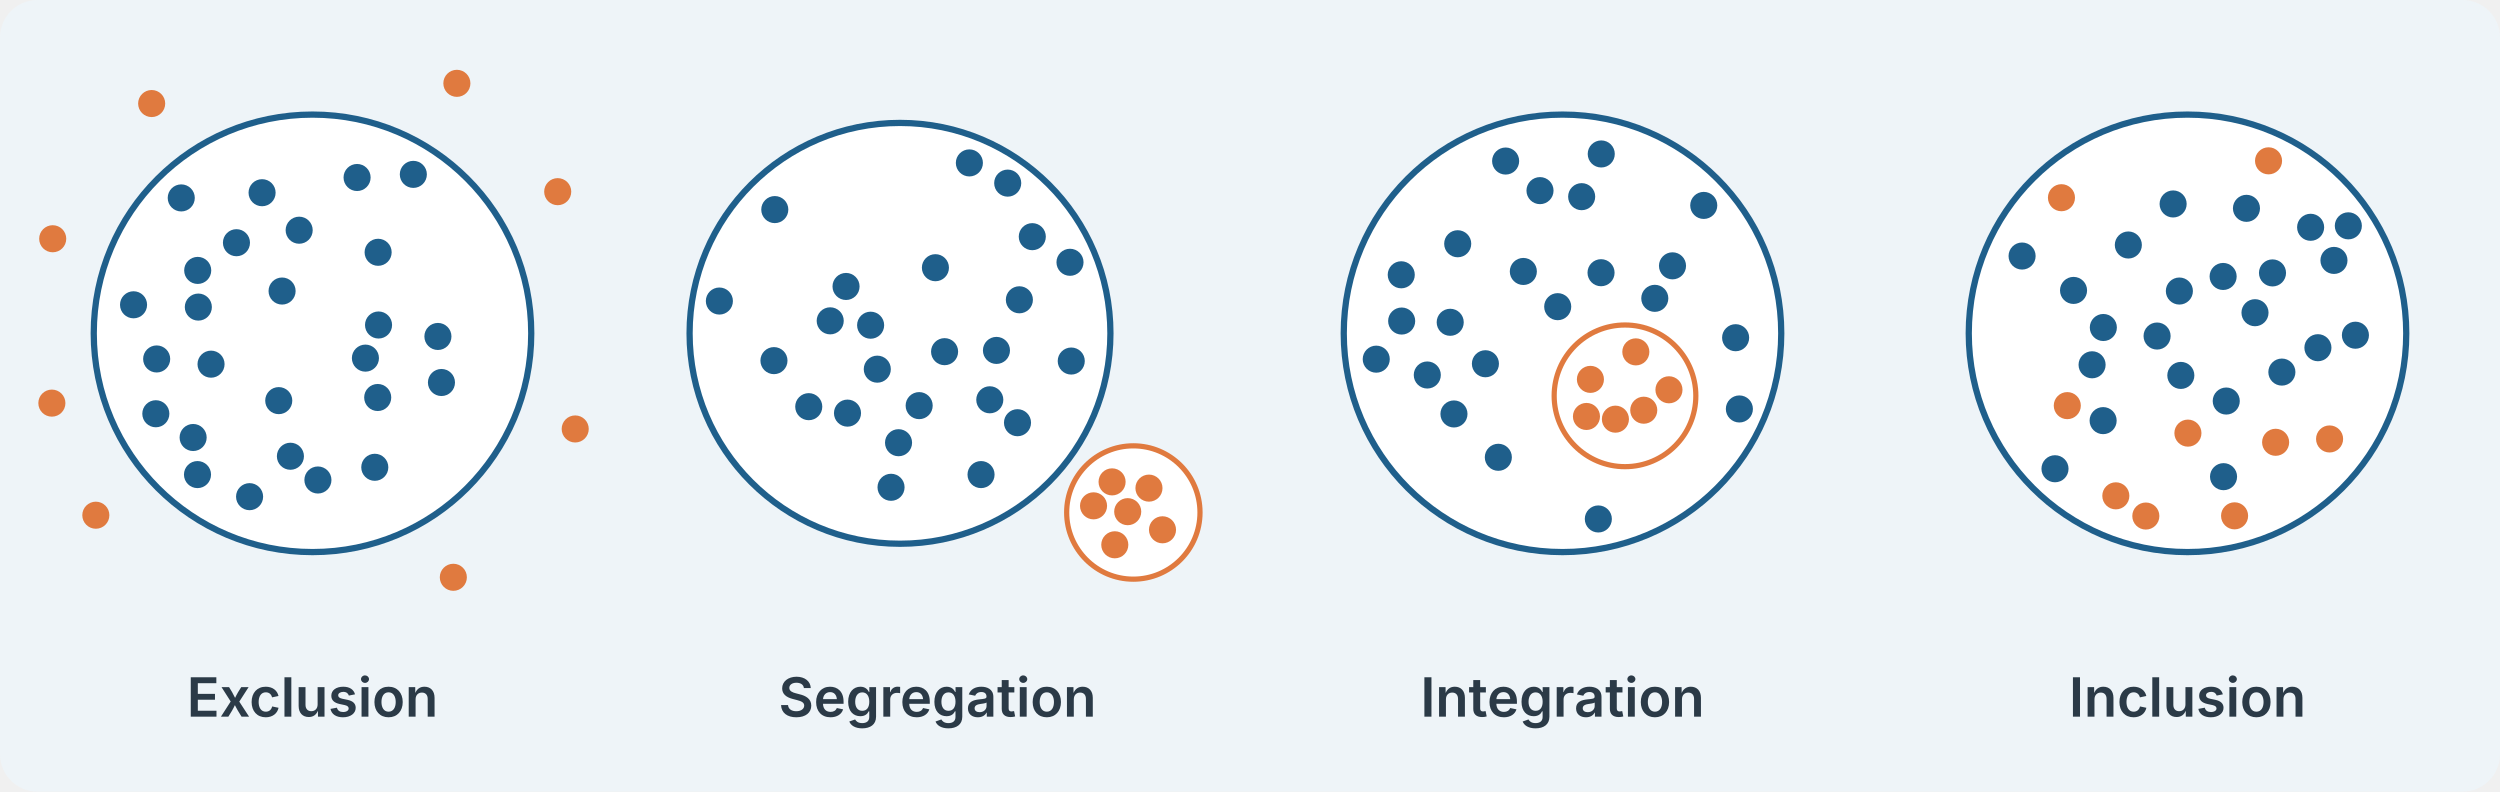
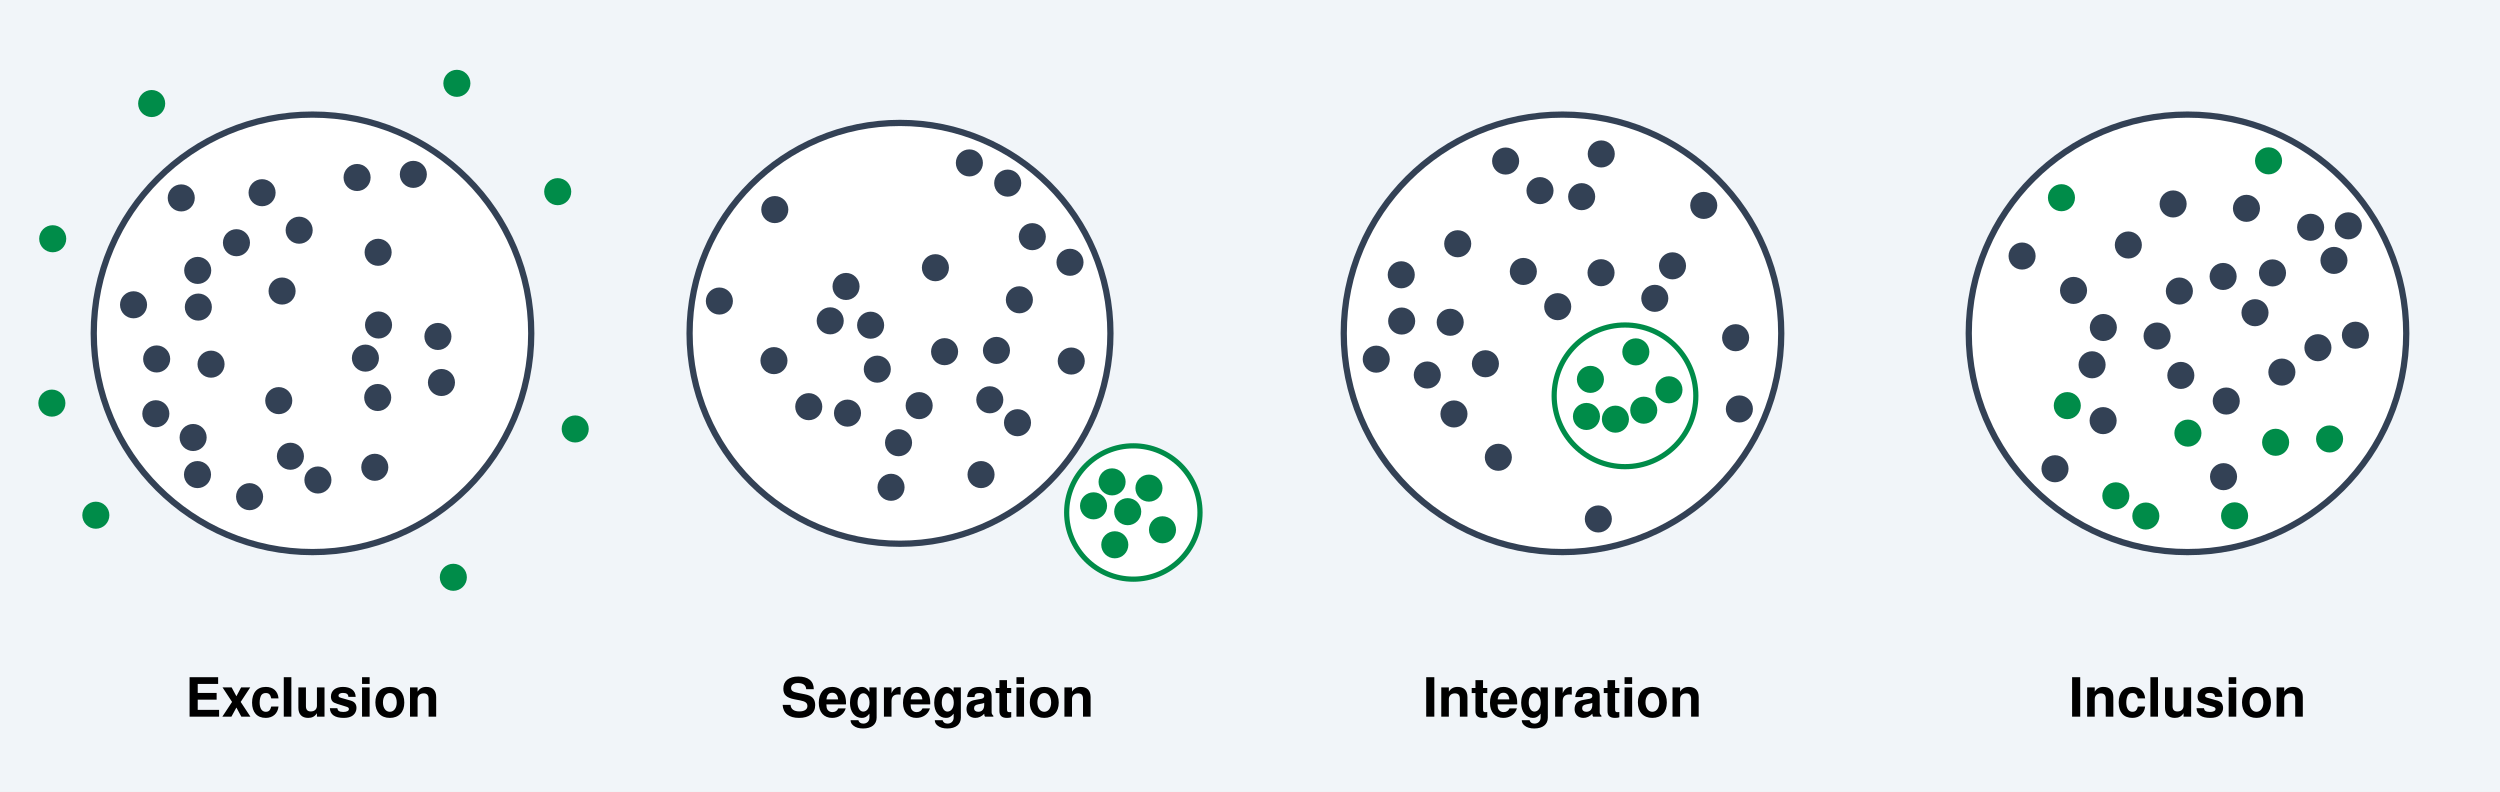
<svg xmlns="http://www.w3.org/2000/svg" viewBox="0 0 1200 380" role="img" aria-labelledby="t d">
-   <rect width="1200" height="380" rx="18" fill="#eef4f8" />
-   <circle cx="150.0" cy="160.0" r="105" fill="#fff" stroke="#1f5f8b" stroke-width="3" />
-   <circle cx="133.8" cy="192.3" r="6.5" fill="#1f5f8b" />
-   <circle cx="135.4" cy="139.7" r="6.5" fill="#1f5f8b" />
-   <circle cx="95.2" cy="147.4" r="6.5" fill="#1f5f8b" />
-   <circle cx="211.9" cy="183.6" r="6.5" fill="#1f5f8b" />
-   <circle cx="175.4" cy="171.9" r="6.5" fill="#1f5f8b" />
-   <circle cx="74.8" cy="198.6" r="6.5" fill="#1f5f8b" />
-   <circle cx="181.3" cy="190.8" r="6.5" fill="#1f5f8b" />
-   <circle cx="87.0" cy="95.0" r="6.5" fill="#1f5f8b" />
-   <circle cx="181.5" cy="121.1" r="6.5" fill="#1f5f8b" />
-   <circle cx="119.8" cy="238.4" r="6.5" fill="#1f5f8b" />
-   <circle cx="179.9" cy="224.3" r="6.5" fill="#1f5f8b" />
-   <circle cx="113.5" cy="116.5" r="6.5" fill="#1f5f8b" />
-   <circle cx="101.3" cy="174.8" r="6.5" fill="#1f5f8b" />
-   <circle cx="171.4" cy="85.2" r="6.5" fill="#1f5f8b" />
-   <circle cx="152.6" cy="230.4" r="6.5" fill="#1f5f8b" />
-   <circle cx="64.1" cy="146.3" r="6.5" fill="#1f5f8b" />
-   <circle cx="143.6" cy="110.5" r="6.5" fill="#1f5f8b" />
-   <circle cx="181.7" cy="156.0" r="6.5" fill="#1f5f8b" />
-   <circle cx="125.8" cy="92.5" r="6.5" fill="#1f5f8b" />
-   <circle cx="94.9" cy="129.8" r="6.5" fill="#1f5f8b" />
-   <circle cx="198.4" cy="83.7" r="6.5" fill="#1f5f8b" />
-   <circle cx="75.2" cy="172.3" r="6.5" fill="#1f5f8b" />
-   <circle cx="92.7" cy="210.0" r="6.5" fill="#1f5f8b" />
-   <circle cx="139.4" cy="219.0" r="6.5" fill="#1f5f8b" />
-   <circle cx="94.8" cy="227.8" r="6.5" fill="#1f5f8b" />
-   <circle cx="210.2" cy="161.5" r="6.5" fill="#1f5f8b" />
-   <circle cx="25.3" cy="114.6" r="6.5" fill="#e07a3f" />
-   <circle cx="72.8" cy="49.7" r="6.5" fill="#e07a3f" />
-   <circle cx="219.3" cy="40.0" r="6.5" fill="#e07a3f" />
-   <circle cx="267.7" cy="92.0" r="6.5" fill="#e07a3f" />
-   <circle cx="276.1" cy="205.9" r="6.5" fill="#e07a3f" />
-   <circle cx="217.6" cy="277.1" r="6.5" fill="#e07a3f" />
-   <circle cx="46.0" cy="247.3" r="6.5" fill="#e07a3f" />
-   <circle cx="24.9" cy="193.5" r="6.5" fill="#e07a3f" />
-   <circle cx="432.0" cy="160.0" r="101" fill="#fff" stroke="#1f5f8b" stroke-width="3" />
-   <circle cx="495.5" cy="113.6" r="6.5" fill="#1f5f8b" />
-   <circle cx="388.2" cy="195.2" r="6.5" fill="#1f5f8b" />
-   <circle cx="488.4" cy="202.9" r="6.5" fill="#1f5f8b" />
-   <circle cx="453.4" cy="168.8" r="6.5" fill="#1f5f8b" />
-   <circle cx="441.2" cy="194.7" r="6.5" fill="#1f5f8b" />
-   <circle cx="421.1" cy="177.2" r="6.5" fill="#1f5f8b" />
-   <circle cx="475.1" cy="191.9" r="6.5" fill="#1f5f8b" />
-   <circle cx="514.2" cy="173.3" r="6.5" fill="#1f5f8b" />
-   <circle cx="406.1" cy="137.5" r="6.5" fill="#1f5f8b" />
-   <circle cx="431.3" cy="212.5" r="6.5" fill="#1f5f8b" />
-   <circle cx="483.7" cy="87.9" r="6.5" fill="#1f5f8b" />
-   <circle cx="371.5" cy="173.1" r="6.5" fill="#1f5f8b" />
-   <circle cx="406.8" cy="198.3" r="6.5" fill="#1f5f8b" />
-   <circle cx="449.0" cy="128.5" r="6.5" fill="#1f5f8b" />
-   <circle cx="398.5" cy="154.0" r="6.5" fill="#1f5f8b" />
-   <circle cx="417.9" cy="156.1" r="6.5" fill="#1f5f8b" />
-   <circle cx="345.3" cy="144.5" r="6.5" fill="#1f5f8b" />
-   <circle cx="470.9" cy="227.8" r="6.5" fill="#1f5f8b" />
-   <circle cx="465.3" cy="78.2" r="6.5" fill="#1f5f8b" />
-   <circle cx="478.3" cy="168.2" r="6.5" fill="#1f5f8b" />
-   <circle cx="427.7" cy="233.9" r="6.5" fill="#1f5f8b" />
-   <circle cx="489.3" cy="143.9" r="6.5" fill="#1f5f8b" />
-   <circle cx="513.6" cy="125.9" r="6.5" fill="#1f5f8b" />
-   <circle cx="371.9" cy="100.6" r="6.5" fill="#1f5f8b" />
-   <circle cx="544.0" cy="246.0" r="32" fill="#fff" stroke="#e07a3f" stroke-width="2.5" />
-   <circle cx="551.5" cy="234.3" r="6.5" fill="#e07a3f" />
-   <circle cx="533.8" cy="231.3" r="6.5" fill="#e07a3f" />
-   <circle cx="558.0" cy="254.3" r="6.5" fill="#e07a3f" />
-   <circle cx="535.1" cy="261.5" r="6.5" fill="#e07a3f" />
-   <circle cx="524.9" cy="242.8" r="6.5" fill="#e07a3f" />
-   <circle cx="541.3" cy="245.6" r="6.5" fill="#e07a3f" />
-   <circle cx="750.0" cy="160.0" r="105" fill="#fff" stroke="#1f5f8b" stroke-width="3" />
-   <circle cx="713.0" cy="174.6" r="6.5" fill="#1f5f8b" />
-   <circle cx="833.1" cy="162.1" r="6.5" fill="#1f5f8b" />
-   <circle cx="739.2" cy="91.5" r="6.5" fill="#1f5f8b" />
-   <circle cx="719.2" cy="219.5" r="6.5" fill="#1f5f8b" />
-   <circle cx="672.6" cy="131.9" r="6.5" fill="#1f5f8b" />
-   <circle cx="759.2" cy="94.4" r="6.5" fill="#1f5f8b" />
-   <circle cx="802.8" cy="127.6" r="6.5" fill="#1f5f8b" />
-   <circle cx="699.7" cy="117.0" r="6.5" fill="#1f5f8b" />
-   <circle cx="672.8" cy="154.1" r="6.5" fill="#1f5f8b" />
-   <circle cx="685.1" cy="180.0" r="6.5" fill="#1f5f8b" />
-   <circle cx="660.6" cy="172.4" r="6.5" fill="#1f5f8b" />
-   <circle cx="722.7" cy="77.3" r="6.5" fill="#1f5f8b" />
-   <circle cx="794.3" cy="143.2" r="6.5" fill="#1f5f8b" />
-   <circle cx="768.5" cy="130.9" r="6.5" fill="#1f5f8b" />
-   <circle cx="768.6" cy="73.9" r="6.5" fill="#1f5f8b" />
-   <circle cx="731.2" cy="130.3" r="6.5" fill="#1f5f8b" />
-   <circle cx="817.8" cy="98.6" r="6.5" fill="#1f5f8b" />
-   <circle cx="767.2" cy="249.1" r="6.5" fill="#1f5f8b" />
-   <circle cx="697.9" cy="198.7" r="6.5" fill="#1f5f8b" />
-   <circle cx="696.1" cy="154.7" r="6.5" fill="#1f5f8b" />
-   <circle cx="747.7" cy="147.2" r="6.5" fill="#1f5f8b" />
-   <circle cx="834.9" cy="196.3" r="6.5" fill="#1f5f8b" />
-   <circle cx="780.0" cy="190.0" r="34" fill="#fff" stroke="#e07a3f" stroke-width="2.5" />
-   <circle cx="785.2" cy="168.9" r="6.5" fill="#e07a3f" />
-   <circle cx="789.0" cy="196.9" r="6.5" fill="#e07a3f" />
-   <circle cx="761.5" cy="199.9" r="6.5" fill="#e07a3f" />
-   <circle cx="763.4" cy="182.1" r="6.5" fill="#e07a3f" />
-   <circle cx="775.4" cy="201.2" r="6.5" fill="#e07a3f" />
-   <circle cx="801.1" cy="187.1" r="6.5" fill="#e07a3f" />
-   <circle cx="1050.0" cy="160.0" r="105" fill="#fff" stroke="#1f5f8b" stroke-width="3" />
-   <circle cx="1030.0" cy="247.7" r="6.5" fill="#e07a3f" />
-   <circle cx="1050.2" cy="207.9" r="6.5" fill="#e07a3f" />
-   <circle cx="1088.9" cy="77.2" r="6.5" fill="#e07a3f" />
-   <circle cx="1092.3" cy="212.3" r="6.5" fill="#e07a3f" />
-   <circle cx="992.3" cy="194.7" r="6.5" fill="#e07a3f" />
-   <circle cx="1072.6" cy="247.6" r="6.5" fill="#e07a3f" />
-   <circle cx="989.5" cy="94.9" r="6.5" fill="#e07a3f" />
-   <circle cx="1118.2" cy="210.7" r="6.5" fill="#e07a3f" />
-   <circle cx="1015.6" cy="238.0" r="6.5" fill="#e07a3f" />
-   <circle cx="1068.6" cy="192.5" r="6.5" fill="#1f5f8b" />
-   <circle cx="970.6" cy="122.9" r="6.5" fill="#1f5f8b" />
-   <circle cx="1130.6" cy="160.9" r="6.5" fill="#1f5f8b" />
-   <circle cx="1043.1" cy="97.9" r="6.5" fill="#1f5f8b" />
-   <circle cx="1009.5" cy="201.9" r="6.5" fill="#1f5f8b" />
-   <circle cx="1095.3" cy="178.6" r="6.5" fill="#1f5f8b" />
-   <circle cx="1112.6" cy="166.9" r="6.5" fill="#1f5f8b" />
-   <circle cx="1035.4" cy="161.3" r="6.5" fill="#1f5f8b" />
-   <circle cx="1120.3" cy="125.0" r="6.5" fill="#1f5f8b" />
-   <circle cx="1090.8" cy="131.0" r="6.5" fill="#1f5f8b" />
-   <circle cx="995.3" cy="139.4" r="6.5" fill="#1f5f8b" />
-   <circle cx="1067.1" cy="132.7" r="6.5" fill="#1f5f8b" />
-   <circle cx="1078.3" cy="100.0" r="6.5" fill="#1f5f8b" />
-   <circle cx="1109.1" cy="109.1" r="6.5" fill="#1f5f8b" />
-   <circle cx="1004.2" cy="175.1" r="6.5" fill="#1f5f8b" />
-   <circle cx="1082.4" cy="150.1" r="6.5" fill="#1f5f8b" />
-   <circle cx="1021.6" cy="117.6" r="6.5" fill="#1f5f8b" />
-   <circle cx="1009.6" cy="157.2" r="6.5" fill="#1f5f8b" />
-   <circle cx="1127.2" cy="108.4" r="6.5" fill="#1f5f8b" />
-   <circle cx="1046.8" cy="180.2" r="6.5" fill="#1f5f8b" />
-   <circle cx="986.4" cy="225.0" r="6.5" fill="#1f5f8b" />
-   <circle cx="1067.3" cy="228.8" r="6.5" fill="#1f5f8b" />
-   <circle cx="1046.1" cy="139.7" r="6.5" fill="#1f5f8b" />
-   <text x="150" y="344" text-anchor="middle" font-family="Inter, Segoe UI, Helvetica, Arial, sans-serif" font-size="26" font-weight="600" fill="#2b3a47">Exclusion</text>
-   <text x="450" y="344" text-anchor="middle" font-family="Inter, Segoe UI, Helvetica, Arial, sans-serif" font-size="26" font-weight="600" fill="#2b3a47">Segregation</text>
-   <text x="750" y="344" text-anchor="middle" font-family="Inter, Segoe UI, Helvetica, Arial, sans-serif" font-size="26" font-weight="600" fill="#2b3a47">Integration</text>
-   <text x="1050" y="344" text-anchor="middle" font-family="Inter, Segoe UI, Helvetica, Arial, sans-serif" font-size="26" font-weight="600" fill="#2b3a47">Inclusion</text>
+   <rect width="1200" height="380" rx="0" fill="#f1f5f9" />
+   <circle cx="150.0" cy="160.0" r="105" fill="#fff" stroke="#334155" stroke-width="3" />
+   <circle cx="133.8" cy="192.3" r="6.5" fill="#334155" />
+   <circle cx="135.4" cy="139.7" r="6.5" fill="#334155" />
+   <circle cx="95.2" cy="147.4" r="6.5" fill="#334155" />
+   <circle cx="211.9" cy="183.6" r="6.5" fill="#334155" />
+   <circle cx="175.4" cy="171.9" r="6.5" fill="#334155" />
+   <circle cx="74.8" cy="198.6" r="6.5" fill="#334155" />
+   <circle cx="181.3" cy="190.8" r="6.5" fill="#334155" />
+   <circle cx="87.0" cy="95.0" r="6.5" fill="#334155" />
+   <circle cx="181.5" cy="121.1" r="6.5" fill="#334155" />
+   <circle cx="119.8" cy="238.4" r="6.5" fill="#334155" />
+   <circle cx="179.9" cy="224.3" r="6.5" fill="#334155" />
+   <circle cx="113.5" cy="116.5" r="6.5" fill="#334155" />
+   <circle cx="101.3" cy="174.8" r="6.5" fill="#334155" />
+   <circle cx="171.4" cy="85.2" r="6.5" fill="#334155" />
+   <circle cx="152.6" cy="230.4" r="6.5" fill="#334155" />
+   <circle cx="64.1" cy="146.3" r="6.5" fill="#334155" />
+   <circle cx="143.6" cy="110.5" r="6.5" fill="#334155" />
+   <circle cx="181.7" cy="156.0" r="6.5" fill="#334155" />
+   <circle cx="125.8" cy="92.5" r="6.5" fill="#334155" />
+   <circle cx="94.9" cy="129.8" r="6.5" fill="#334155" />
+   <circle cx="198.4" cy="83.7" r="6.5" fill="#334155" />
+   <circle cx="75.2" cy="172.3" r="6.5" fill="#334155" />
+   <circle cx="92.7" cy="210.0" r="6.5" fill="#334155" />
+   <circle cx="139.4" cy="219.0" r="6.5" fill="#334155" />
+   <circle cx="94.8" cy="227.8" r="6.5" fill="#334155" />
+   <circle cx="210.2" cy="161.5" r="6.5" fill="#334155" />
+   <circle cx="25.3" cy="114.6" r="6.5" fill="#008c49" />
+   <circle cx="72.8" cy="49.7" r="6.5" fill="#008c49" />
+   <circle cx="219.3" cy="40.0" r="6.5" fill="#008c49" />
+   <circle cx="267.7" cy="92.0" r="6.5" fill="#008c49" />
+   <circle cx="276.1" cy="205.9" r="6.5" fill="#008c49" />
+   <circle cx="217.6" cy="277.1" r="6.5" fill="#008c49" />
+   <circle cx="46.0" cy="247.3" r="6.5" fill="#008c49" />
+   <circle cx="24.9" cy="193.5" r="6.5" fill="#008c49" />
+   <circle cx="432.0" cy="160.0" r="101" fill="#fff" stroke="#334155" stroke-width="3" />
+   <circle cx="495.5" cy="113.6" r="6.5" fill="#334155" />
+   <circle cx="388.2" cy="195.2" r="6.5" fill="#334155" />
+   <circle cx="488.4" cy="202.9" r="6.5" fill="#334155" />
+   <circle cx="453.4" cy="168.8" r="6.5" fill="#334155" />
+   <circle cx="441.2" cy="194.7" r="6.5" fill="#334155" />
+   <circle cx="421.1" cy="177.2" r="6.5" fill="#334155" />
+   <circle cx="475.1" cy="191.9" r="6.5" fill="#334155" />
+   <circle cx="514.2" cy="173.3" r="6.5" fill="#334155" />
+   <circle cx="406.1" cy="137.5" r="6.5" fill="#334155" />
+   <circle cx="431.3" cy="212.5" r="6.5" fill="#334155" />
+   <circle cx="483.7" cy="87.9" r="6.5" fill="#334155" />
+   <circle cx="371.5" cy="173.1" r="6.5" fill="#334155" />
+   <circle cx="406.8" cy="198.3" r="6.5" fill="#334155" />
+   <circle cx="449.0" cy="128.5" r="6.5" fill="#334155" />
+   <circle cx="398.5" cy="154.0" r="6.5" fill="#334155" />
+   <circle cx="417.9" cy="156.1" r="6.5" fill="#334155" />
+   <circle cx="345.3" cy="144.5" r="6.5" fill="#334155" />
+   <circle cx="470.9" cy="227.8" r="6.5" fill="#334155" />
+   <circle cx="465.3" cy="78.2" r="6.5" fill="#334155" />
+   <circle cx="478.3" cy="168.2" r="6.5" fill="#334155" />
+   <circle cx="427.7" cy="233.9" r="6.5" fill="#334155" />
+   <circle cx="489.3" cy="143.9" r="6.5" fill="#334155" />
+   <circle cx="513.6" cy="125.9" r="6.5" fill="#334155" />
+   <circle cx="371.9" cy="100.6" r="6.5" fill="#334155" />
+   <circle cx="544.0" cy="246.0" r="32" fill="#fff" stroke="#008c49" stroke-width="2.5" />
+   <circle cx="551.5" cy="234.3" r="6.5" fill="#008c49" />
+   <circle cx="533.8" cy="231.3" r="6.5" fill="#008c49" />
+   <circle cx="558.0" cy="254.3" r="6.5" fill="#008c49" />
+   <circle cx="535.1" cy="261.5" r="6.5" fill="#008c49" />
+   <circle cx="524.9" cy="242.8" r="6.5" fill="#008c49" />
+   <circle cx="541.3" cy="245.6" r="6.5" fill="#008c49" />
+   <circle cx="750.0" cy="160.0" r="105" fill="#fff" stroke="#334155" stroke-width="3" />
+   <circle cx="713.0" cy="174.6" r="6.5" fill="#334155" />
+   <circle cx="833.1" cy="162.1" r="6.5" fill="#334155" />
+   <circle cx="739.2" cy="91.5" r="6.5" fill="#334155" />
+   <circle cx="719.2" cy="219.5" r="6.5" fill="#334155" />
+   <circle cx="672.6" cy="131.9" r="6.5" fill="#334155" />
+   <circle cx="759.2" cy="94.4" r="6.5" fill="#334155" />
+   <circle cx="802.8" cy="127.6" r="6.5" fill="#334155" />
+   <circle cx="699.7" cy="117.0" r="6.5" fill="#334155" />
+   <circle cx="672.8" cy="154.1" r="6.5" fill="#334155" />
+   <circle cx="685.1" cy="180.0" r="6.5" fill="#334155" />
+   <circle cx="660.6" cy="172.4" r="6.5" fill="#334155" />
+   <circle cx="722.7" cy="77.3" r="6.5" fill="#334155" />
+   <circle cx="794.3" cy="143.2" r="6.5" fill="#334155" />
+   <circle cx="768.5" cy="130.9" r="6.5" fill="#334155" />
+   <circle cx="768.6" cy="73.9" r="6.5" fill="#334155" />
+   <circle cx="731.2" cy="130.3" r="6.5" fill="#334155" />
+   <circle cx="817.8" cy="98.6" r="6.5" fill="#334155" />
+   <circle cx="767.2" cy="249.1" r="6.5" fill="#334155" />
+   <circle cx="697.9" cy="198.7" r="6.5" fill="#334155" />
+   <circle cx="696.1" cy="154.7" r="6.5" fill="#334155" />
+   <circle cx="747.7" cy="147.2" r="6.5" fill="#334155" />
+   <circle cx="834.9" cy="196.3" r="6.5" fill="#334155" />
+   <circle cx="780.0" cy="190.0" r="34" fill="#fff" stroke="#008c49" stroke-width="2.5" />
+   <circle cx="785.2" cy="168.9" r="6.5" fill="#008c49" />
+   <circle cx="789.0" cy="196.9" r="6.5" fill="#008c49" />
+   <circle cx="761.5" cy="199.9" r="6.5" fill="#008c49" />
+   <circle cx="763.4" cy="182.1" r="6.5" fill="#008c49" />
+   <circle cx="775.4" cy="201.2" r="6.5" fill="#008c49" />
+   <circle cx="801.1" cy="187.1" r="6.5" fill="#008c49" />
+   <circle cx="1050.0" cy="160.0" r="105" fill="#fff" stroke="#334155" stroke-width="3" />
+   <circle cx="1030.0" cy="247.7" r="6.5" fill="#008c49" />
+   <circle cx="1050.2" cy="207.9" r="6.5" fill="#008c49" />
+   <circle cx="1088.9" cy="77.2" r="6.5" fill="#008c49" />
+   <circle cx="1092.3" cy="212.3" r="6.5" fill="#008c49" />
+   <circle cx="992.3" cy="194.7" r="6.5" fill="#008c49" />
+   <circle cx="1072.6" cy="247.6" r="6.5" fill="#008c49" />
+   <circle cx="989.5" cy="94.9" r="6.5" fill="#008c49" />
+   <circle cx="1118.2" cy="210.7" r="6.5" fill="#008c49" />
+   <circle cx="1015.6" cy="238.0" r="6.5" fill="#008c49" />
+   <circle cx="1068.6" cy="192.5" r="6.5" fill="#334155" />
+   <circle cx="970.6" cy="122.9" r="6.5" fill="#334155" />
+   <circle cx="1130.6" cy="160.9" r="6.5" fill="#334155" />
+   <circle cx="1043.1" cy="97.9" r="6.5" fill="#334155" />
+   <circle cx="1009.5" cy="201.9" r="6.5" fill="#334155" />
+   <circle cx="1095.3" cy="178.6" r="6.5" fill="#334155" />
+   <circle cx="1112.6" cy="166.9" r="6.5" fill="#334155" />
+   <circle cx="1035.4" cy="161.3" r="6.5" fill="#334155" />
+   <circle cx="1120.3" cy="125.0" r="6.5" fill="#334155" />
+   <circle cx="1090.8" cy="131.0" r="6.5" fill="#334155" />
+   <circle cx="995.3" cy="139.4" r="6.5" fill="#334155" />
+   <circle cx="1067.1" cy="132.7" r="6.5" fill="#334155" />
+   <circle cx="1078.3" cy="100.0" r="6.5" fill="#334155" />
+   <circle cx="1109.1" cy="109.1" r="6.5" fill="#334155" />
+   <circle cx="1004.2" cy="175.1" r="6.5" fill="#334155" />
+   <circle cx="1082.4" cy="150.1" r="6.5" fill="#334155" />
+   <circle cx="1021.6" cy="117.6" r="6.5" fill="#334155" />
+   <circle cx="1009.6" cy="157.2" r="6.5" fill="#334155" />
+   <circle cx="1127.2" cy="108.4" r="6.5" fill="#334155" />
+   <circle cx="1046.8" cy="180.2" r="6.5" fill="#334155" />
+   <circle cx="986.4" cy="225.0" r="6.5" fill="#334155" />
+   <circle cx="1067.3" cy="228.8" r="6.5" fill="#334155" />
+   <circle cx="1046.1" cy="139.7" r="6.5" fill="#334155" />
+   <text x="150" y="344" text-anchor="middle" font-family="Outfit, Segoe UI, Helvetica, Arial, sans-serif" font-size="26" font-weight="600" fill="#000000">Exclusion</text>
+   <text x="450" y="344" text-anchor="middle" font-family="Outfit, Segoe UI, Helvetica, Arial, sans-serif" font-size="26" font-weight="600" fill="#000000">Segregation</text>
+   <text x="750" y="344" text-anchor="middle" font-family="Outfit, Segoe UI, Helvetica, Arial, sans-serif" font-size="26" font-weight="600" fill="#000000">Integration</text>
+   <text x="1050" y="344" text-anchor="middle" font-family="Outfit, Segoe UI, Helvetica, Arial, sans-serif" font-size="26" font-weight="600" fill="#000000">Inclusion</text>
</svg>
